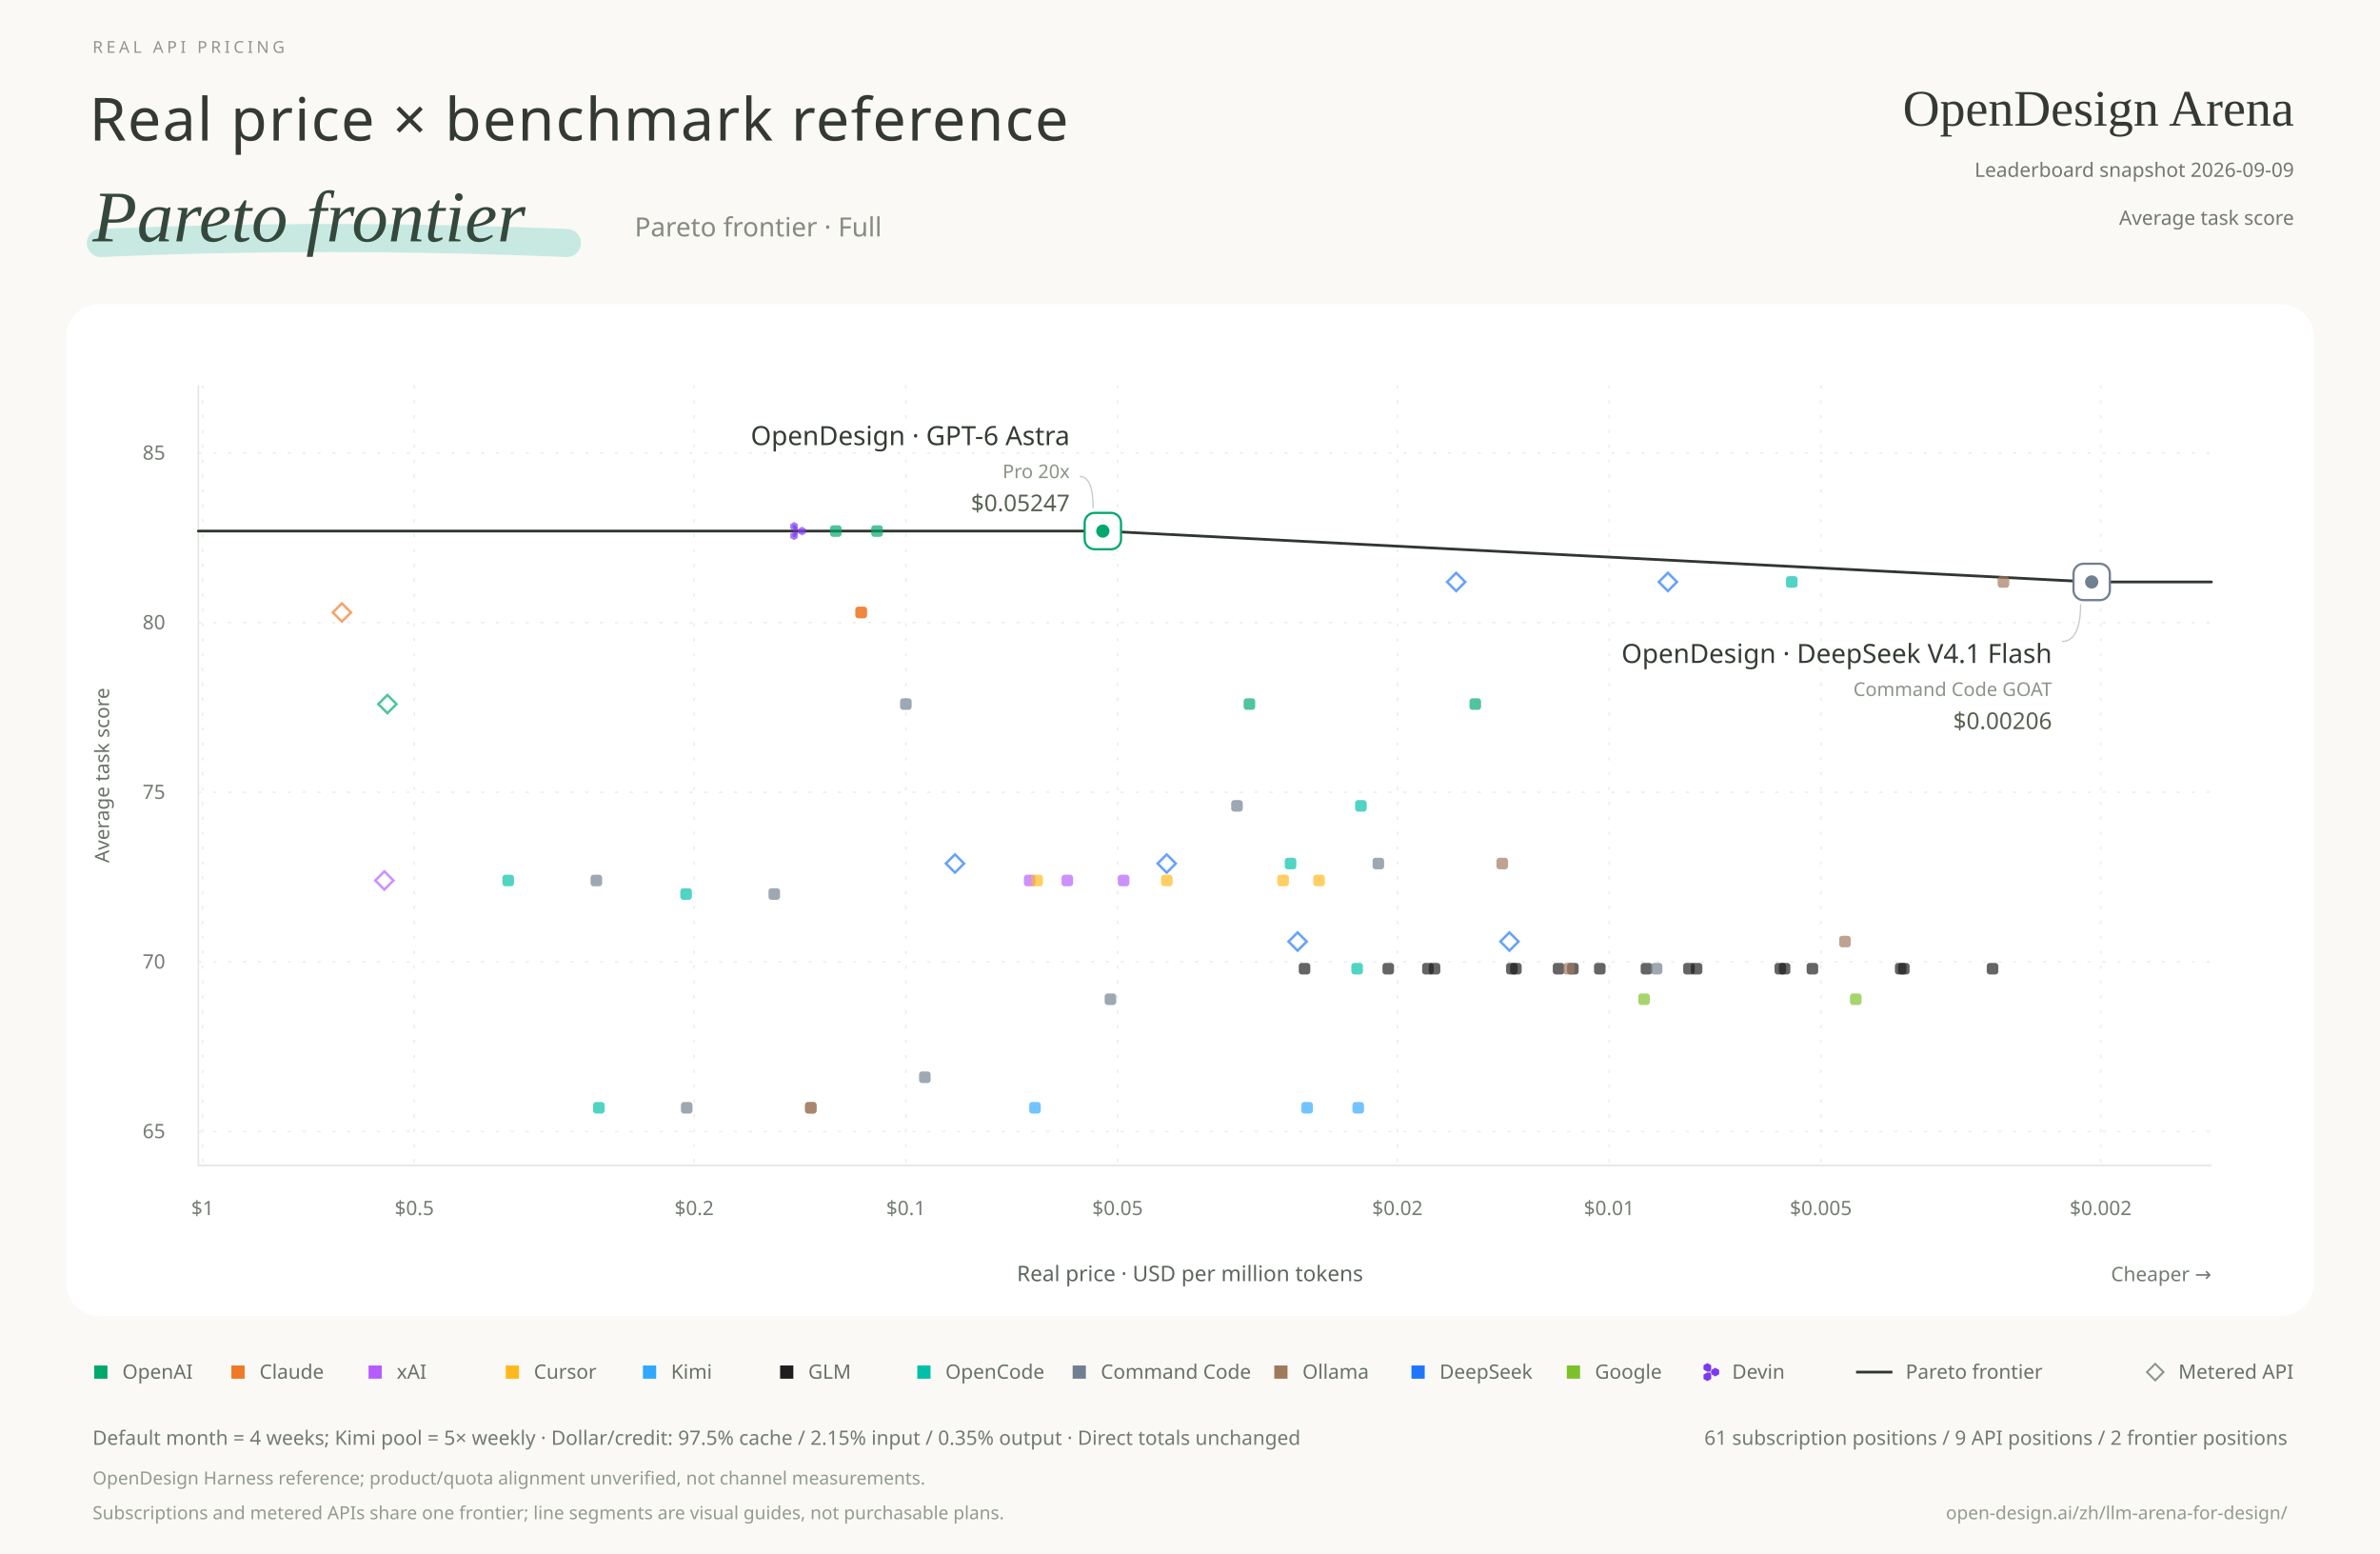
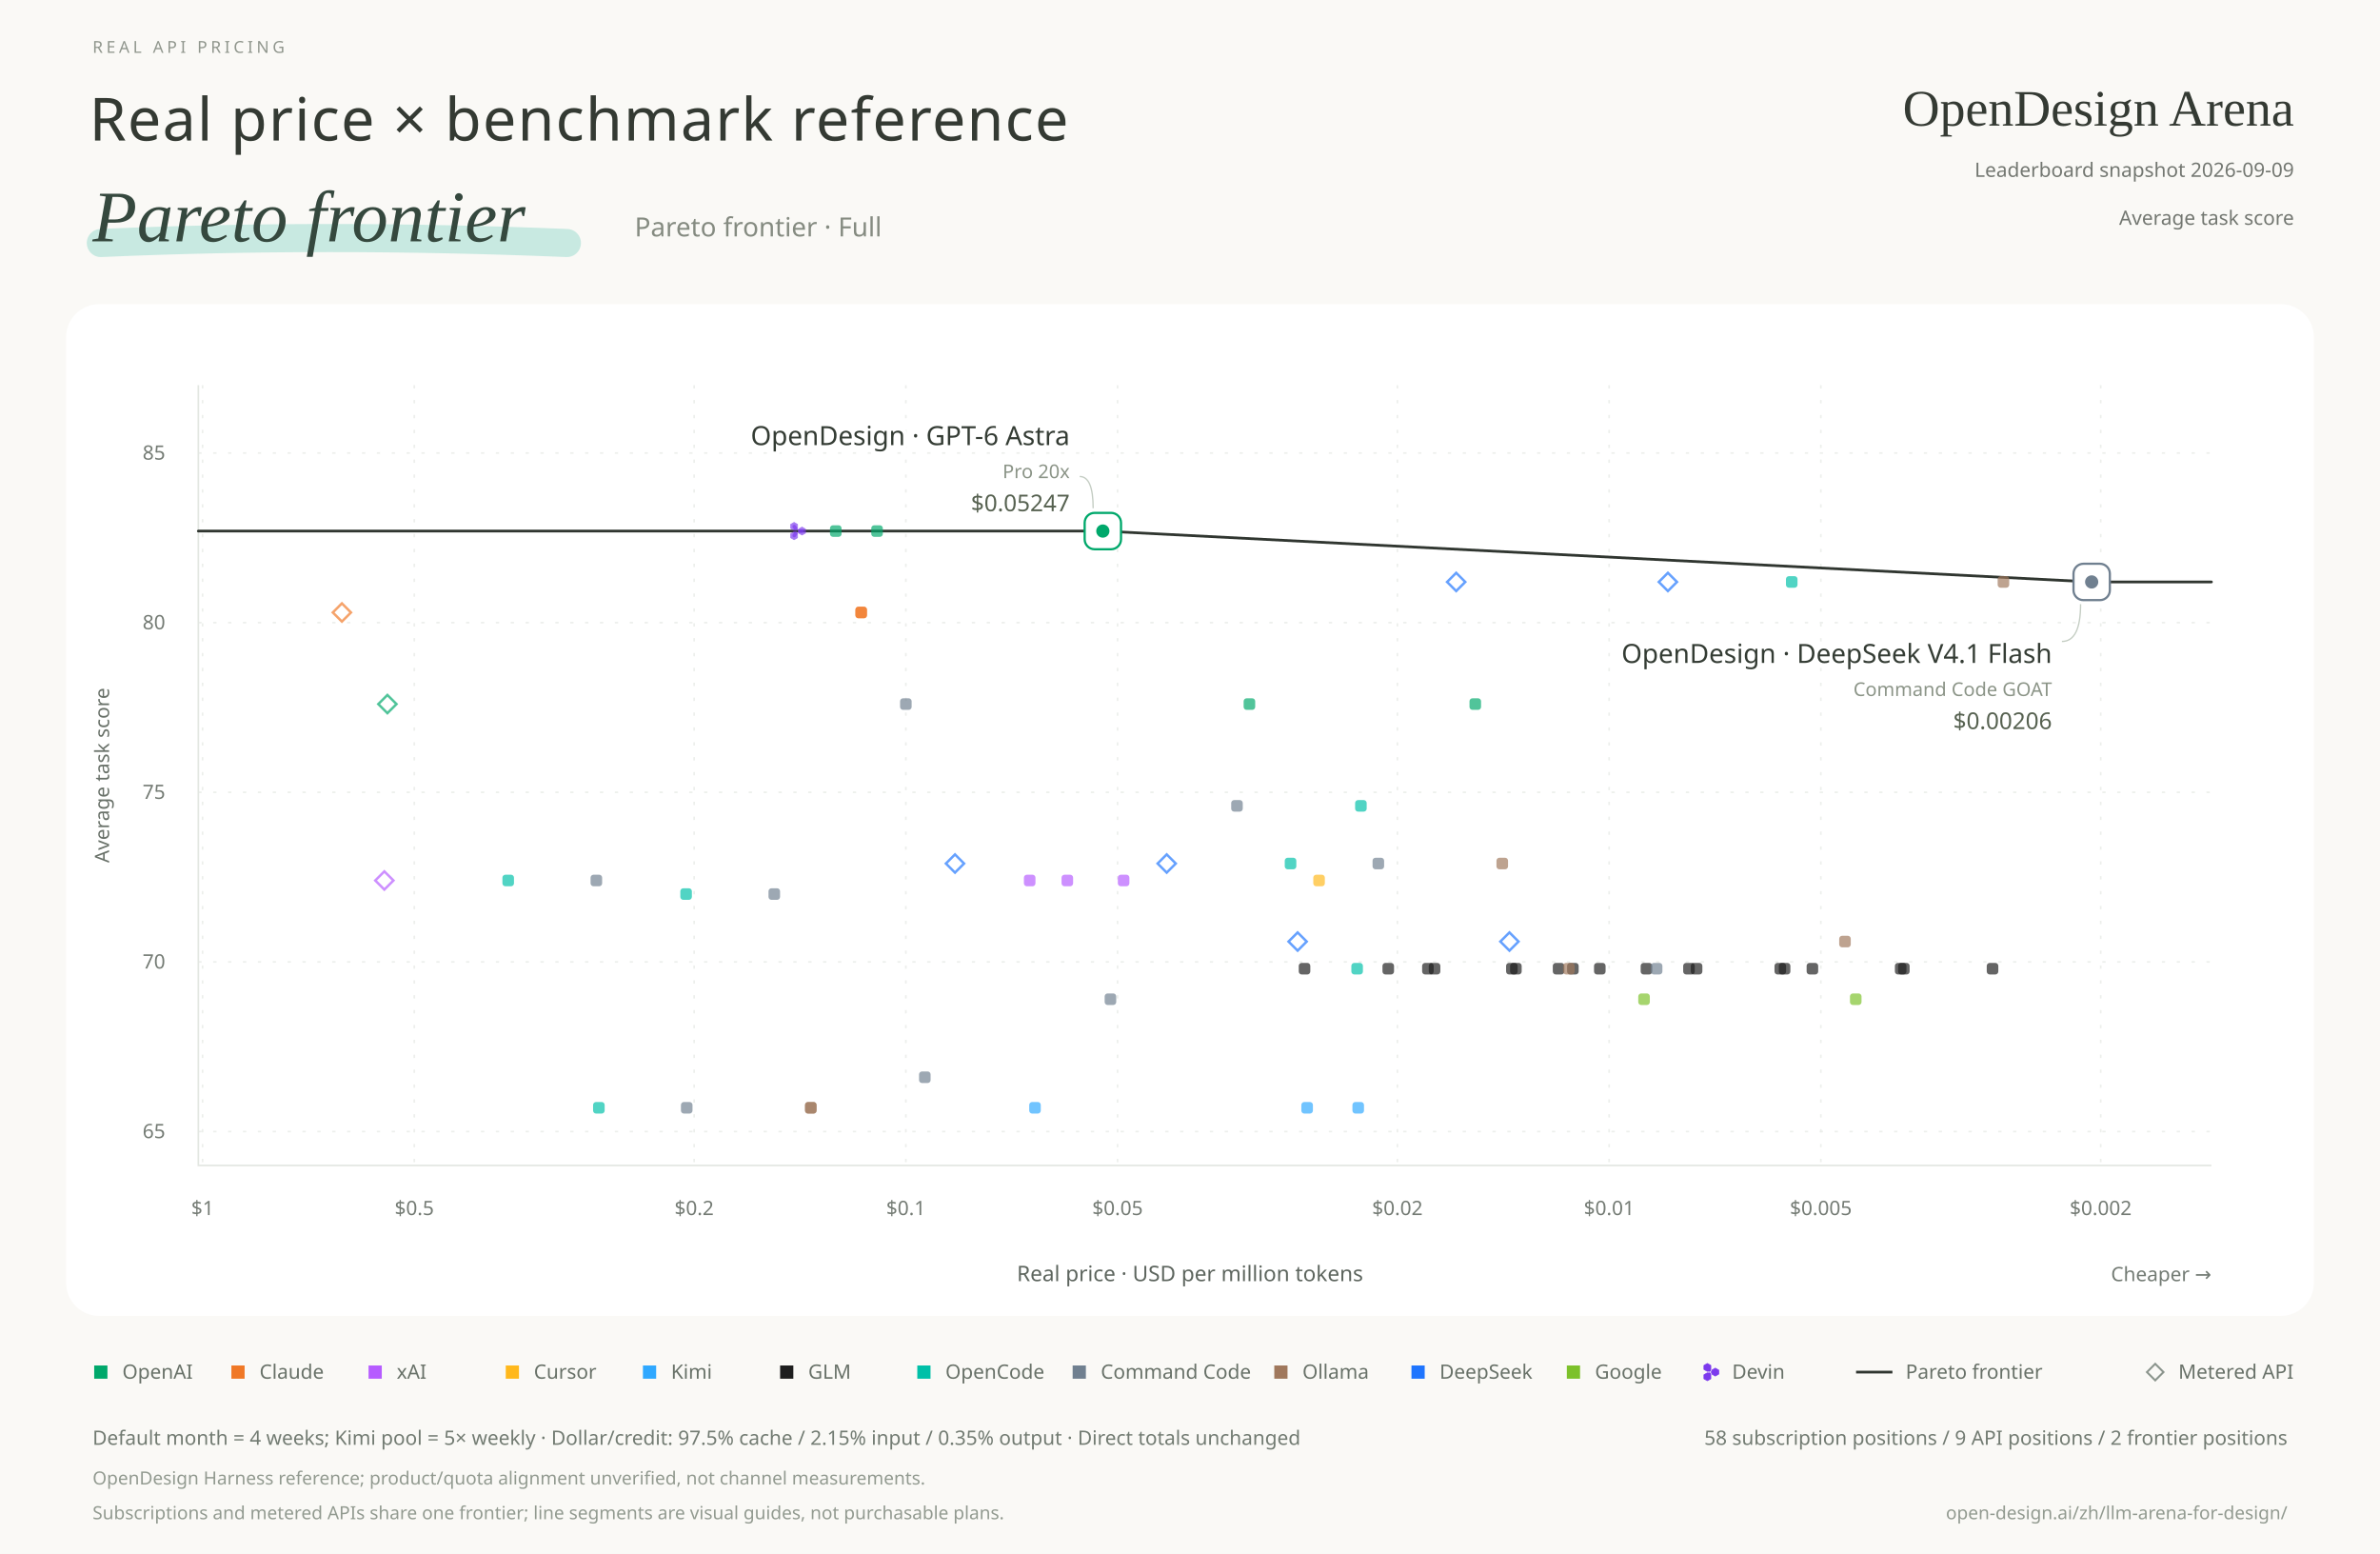
<svg xmlns="http://www.w3.org/2000/svg" width="1440" height="940" viewBox="0 0 1440 940" role="img" aria-labelledby="title desc">
  <style>text{font-family:"Microsoft YaHei","Segoe UI",sans-serif} .serif{font-family:"Times New Roman",serif} .number{font-family:"Segoe UI",sans-serif;font-variant-numeric:tabular-nums} .label-name{paint-order:stroke;stroke:#fff;stroke-width:5px;stroke-linejoin:round} .point:hover{opacity:1}</style>
  <rect width="1440" height="940" fill="#FAF9F6" />
  <text x="56.000" y="32.000" font-size="10" fill="#90968D" text-anchor="start" font-weight="400" letter-spacing="2.1">REAL API PRICING</text>
  <text x="54.000" y="85.000" font-size="36" fill="#343A33" text-anchor="start" font-weight="300" letter-spacing=".8">Real price × benchmark reference</text>
  <path d="M61 147 Q197 141 343 147" stroke="#9FDDD0" stroke-width="17" stroke-linecap="round" opacity=".55" fill="none" />
  <text x="56.000" y="146.000" font-size="44" fill="#35483E" text-anchor="start" font-weight="400" class="serif" font-style="italic">Pareto frontier</text>
  <text x="384.000" y="143.000" font-size="16" fill="#858B81" text-anchor="start" font-weight="300">Pareto frontier · Full</text>
  <text x="1388.000" y="76.000" font-size="31" fill="#343A33" text-anchor="end" font-weight="400" class="serif">OpenDesign Arena</text>
  <text x="1388.000" y="107.000" font-size="12" fill="#737771" text-anchor="end" font-weight="400">Leaderboard snapshot  2026-09-09</text>
  <text x="1388.000" y="136.000" font-size="12" fill="#737771" text-anchor="end" font-weight="400">Average task score</text>
  <rect x="40" y="184" width="1360" height="612" rx="20" fill="#FFFFFF" />
  <path d="M1271.014 233V705" stroke="#E8EBE7" stroke-dasharray="2 7" opacity=".8" />
  <text x="1271.014" y="735.000" font-size="12" fill="#747B74" text-anchor="middle" font-weight="400" class="number">$0.002</text>
  <path d="M1101.686 233V705" stroke="#E8EBE7" stroke-dasharray="2 7" opacity=".8" />
  <text x="1101.686" y="735.000" font-size="12" fill="#747B74" text-anchor="middle" font-weight="400" class="number">$0.005</text>
  <path d="M973.594 233V705" stroke="#E8EBE7" stroke-dasharray="2 7" opacity=".8" />
  <text x="973.594" y="735.000" font-size="12" fill="#747B74" text-anchor="middle" font-weight="400" class="number">$0.01</text>
  <path d="M845.502 233V705" stroke="#E8EBE7" stroke-dasharray="2 7" opacity=".8" />
  <text x="845.502" y="735.000" font-size="12" fill="#747B74" text-anchor="middle" font-weight="400" class="number">$0.02</text>
  <path d="M676.173 233V705" stroke="#E8EBE7" stroke-dasharray="2 7" opacity=".8" />
  <text x="676.173" y="735.000" font-size="12" fill="#747B74" text-anchor="middle" font-weight="400" class="number">$0.05</text>
  <path d="M548.081 233V705" stroke="#E8EBE7" stroke-dasharray="2 7" opacity=".8" />
  <text x="548.081" y="735.000" font-size="12" fill="#747B74" text-anchor="middle" font-weight="400" class="number">$0.1</text>
  <path d="M419.990 233V705" stroke="#E8EBE7" stroke-dasharray="2 7" opacity=".8" />
  <text x="419.990" y="735.000" font-size="12" fill="#747B74" text-anchor="middle" font-weight="400" class="number">$0.2</text>
  <path d="M250.661 233V705" stroke="#E8EBE7" stroke-dasharray="2 7" opacity=".8" />
  <text x="250.661" y="735.000" font-size="12" fill="#747B74" text-anchor="middle" font-weight="400" class="number">$0.5</text>
  <path d="M122.569 233V705" stroke="#E8EBE7" stroke-dasharray="2 7" opacity=".8" />
  <text x="122.569" y="735.000" font-size="12" fill="#747B74" text-anchor="middle" font-weight="400" class="number">$1</text>
  <path d="M120 684.478H1338" stroke="#E8EBE7" stroke-dasharray="2 7" opacity=".8" />
  <text x="100.000" y="688.478" font-size="12" fill="#747B74" text-anchor="end" font-weight="400" class="number">65</text>
  <path d="M120 581.870H1338" stroke="#E8EBE7" stroke-dasharray="2 7" opacity=".8" />
  <text x="100.000" y="585.870" font-size="12" fill="#747B74" text-anchor="end" font-weight="400" class="number">70</text>
  <path d="M120 479.261H1338" stroke="#E8EBE7" stroke-dasharray="2 7" opacity=".8" />
  <text x="100.000" y="483.261" font-size="12" fill="#747B74" text-anchor="end" font-weight="400" class="number">75</text>
  <path d="M120 376.652H1338" stroke="#E8EBE7" stroke-dasharray="2 7" opacity=".8" />
  <text x="100.000" y="380.652" font-size="12" fill="#747B74" text-anchor="end" font-weight="400" class="number">80</text>
  <path d="M120 274.043H1338" stroke="#E8EBE7" stroke-dasharray="2 7" opacity=".8" />
  <text x="100.000" y="278.043" font-size="12" fill="#747B74" text-anchor="end" font-weight="400" class="number">85</text>
  <path d="M120 233V705H1338" fill="none" stroke="#E3E7E2" />
  <text x="66.000" y="469.000" font-size="12" fill="#697169" text-anchor="middle" font-weight="400" transform="rotate(-90 66 469.0)">Average task score</text>
  <text x="720.000" y="775.000" font-size="13" fill="#5D655E" text-anchor="middle" font-weight="400">Real price · USD per million tokens</text>
  <text x="1338.000" y="775.000" font-size="12" fill="#737B74" text-anchor="end" font-weight="400">Cheaper →</text>
  <path id="frontier" d="M120.000,321.243 L667.263,321.243 L1265.552,352.026 L1338.000,352.026" fill="none" stroke="#303630" stroke-width="1.65" stroke-linecap="round" stroke-linejoin="round" />
  <g class="point" data-billing="subscription" data-frontier="false" data-price="0.03247" data-score="77.6" data-x="755.952" data-y="425.904" transform="translate(755.952 425.904)">
    <rect x="-3.5" y="-3.5" width="7" height="7" rx="1.8" fill="#00A86B" opacity=".68" />
  </g>
  <g class="point" data-billing="subscription" data-frontier="false" data-price="0.0155" data-score="77.6" data-x="892.605" data-y="425.904" transform="translate(892.605 425.904)">
    <rect x="-3.5" y="-3.5" width="7" height="7" rx="1.8" fill="#00A86B" opacity=".68" />
  </g>
  <g class="point" data-billing="subscription" data-frontier="false" data-price="0.12579" data-score="82.7" data-x="505.681" data-y="321.243" transform="translate(505.681 321.243)">
    <rect x="-3.5" y="-3.5" width="7" height="7" rx="1.8" fill="#00A86B" opacity=".68" />
  </g>
  <g class="point" data-billing="subscription" data-frontier="true" data-price="0.05247" data-score="82.7" data-x="667.263" data-y="321.243" transform="translate(667.263 321.243)">
    <rect x="-11" y="-11" width="22" height="22" rx="6" fill="#FFF" stroke="#00A86B" stroke-width="1.35" />
    <circle r="4" fill="#00A86B" />
  </g>
  <g class="point" data-billing="subscription" data-frontier="false" data-price="0.14265" data-score="82.7" data-x="482.437" data-y="321.243" transform="translate(482.437 321.243)">
    <path d="M0.11,-1.63 L-1.97,-0.43 L-4.05,-1.63 L-4.05,-4.03 L-1.97,-5.23 L0.11,-4.03Z M0.11,4.03 L-1.97,5.23 L-4.05,4.03 L-4.05,1.63 L-1.97,0.43 L0.11,1.63Z M4.91,1.20 L2.83,2.40 L0.75,1.20 L0.75,-1.20 L2.83,-2.40 L4.91,-1.20Z" fill="#7C3AED" opacity="0.68" stroke="#7C3AED" stroke-width="0.43" stroke-linejoin="round" />
    <path d="M-0.89,-1.27 L-1.87,-2.69 M-0.89,1.27 L-1.87,2.69 M1.27,0.00 L2.69,0.00" stroke="#7C3AED" stroke-width="2.16" stroke-linecap="round" opacity="0.68" fill="none" />
  </g>
  <g class="point" data-billing="subscription" data-frontier="false" data-price="0.00892" data-score="68.9" data-x="994.714" data-y="604.443" transform="translate(994.714 604.443)">
    <rect x="-3.5" y="-3.5" width="7" height="7" rx="1.8" fill="#7CC12A" opacity=".68" />
  </g>
  <g class="point" data-billing="subscription" data-frontier="false" data-price="0.00446" data-score="68.9" data-x="1122.806" data-y="604.443" transform="translate(1122.806 604.443)">
    <rect x="-3.5" y="-3.5" width="7" height="7" rx="1.8" fill="#7CC12A" opacity=".68" />
  </g>
  <g class="point" data-billing="subscription" data-frontier="false" data-price="0.11574" data-score="80.3" data-x="521.068" data-y="370.496" transform="translate(521.068 370.496)">
    <rect x="-3.5" y="-3.5" width="7" height="7" rx="1.8" fill="#F07826" opacity=".68" />
  </g>
  <g class="point" data-billing="subscription" data-frontier="false" data-price="0.05894" data-score="72.4" data-x="645.775" data-y="532.617" transform="translate(645.775 532.617)">
    <rect x="-3.5" y="-3.5" width="7" height="7" rx="1.8" fill="#B65CFF" opacity=".68" />
  </g>
  <g class="point" data-billing="subscription" data-frontier="false" data-price="0.04902" data-score="72.4" data-x="679.831" data-y="532.617" transform="translate(679.831 532.617)">
    <rect x="-3.5" y="-3.5" width="7" height="7" rx="1.8" fill="#B65CFF" opacity=".68" />
  </g>
  <g class="point" data-billing="subscription" data-frontier="false" data-price="0.06667" data-score="72.4" data-x="623.001" data-y="532.617" transform="translate(623.001 532.617)">
    <rect x="-3.5" y="-3.5" width="7" height="7" rx="1.8" fill="#B65CFF" opacity=".68" />
  </g>
-   <g class="point" data-billing="subscription" data-frontier="false" data-price="0.02585" data-score="72.4" data-x="798.087" data-y="532.617" transform="translate(798.087 532.617)">
-     <rect x="-3.5" y="-3.5" width="7" height="7" rx="1.8" fill="#FFB81C" opacity=".68" />
-   </g>
-   <g class="point" data-billing="subscription" data-frontier="false" data-price="0.06506" data-score="72.4" data-x="627.519" data-y="532.617" transform="translate(627.519 532.617)">
-     <rect x="-3.5" y="-3.5" width="7" height="7" rx="1.8" fill="#FFB81C" opacity=".68" />
-   </g>
-   <g class="point" data-billing="subscription" data-frontier="false" data-price="0.04255" data-score="72.4" data-x="705.989" data-y="532.617" transform="translate(705.989 532.617)">
-     <rect x="-3.5" y="-3.5" width="7" height="7" rx="1.8" fill="#FFB81C" opacity=".68" />
-   </g>
-   <g class="point" data-billing="subscription" data-frontier="false" data-price="0.02908" data-score="72.4" data-x="776.329" data-y="532.617" transform="translate(776.329 532.617)">
-     <rect x="-3.5" y="-3.5" width="7" height="7" rx="1.8" fill="#FFB81C" opacity=".68" />
-   </g>
  <g class="point" data-billing="subscription" data-frontier="false" data-price="0.02688" data-score="65.7" data-x="790.866" data-y="670.113" transform="translate(790.866 670.113)">
    <rect x="-3.5" y="-3.5" width="7" height="7" rx="1.8" fill="#2FA8FF" opacity=".68" />
  </g>
  <g class="point" data-billing="subscription" data-frontier="false" data-price="0.06552" data-score="65.7" data-x="626.217" data-y="670.113" transform="translate(626.217 670.113)">
    <rect x="-3.5" y="-3.5" width="7" height="7" rx="1.8" fill="#2FA8FF" opacity=".68" />
  </g>
  <g class="point" data-billing="subscription" data-frontier="false" data-price="0.02274" data-score="65.7" data-x="821.775" data-y="670.113" transform="translate(821.775 670.113)">
    <rect x="-3.5" y="-3.5" width="7" height="7" rx="1.8" fill="#2FA8FF" opacity=".68" />
  </g>
  <g class="point" data-billing="subscription" data-frontier="false" data-price="0.02711" data-score="69.8" data-x="789.292" data-y="585.974" transform="translate(789.292 585.974)">
    <rect x="-3.5" y="-3.5" width="7" height="7" rx="1.8" fill="#1E1E1E" opacity=".68" />
  </g>
  <g class="point" data-billing="subscription" data-frontier="false" data-price="0.0181" data-score="69.8" data-x="863.948" data-y="585.974" transform="translate(863.948 585.974)">
    <rect x="-3.5" y="-3.5" width="7" height="7" rx="1.8" fill="#1E1E1E" opacity=".68" />
  </g>
  <g class="point" data-billing="subscription" data-frontier="false" data-price="0.01357" data-score="69.8" data-x="917.179" data-y="585.974" transform="translate(917.179 585.974)">
    <rect x="-3.5" y="-3.5" width="7" height="7" rx="1.8" fill="#1E1E1E" opacity=".68" />
  </g>
  <g class="point" data-billing="subscription" data-frontier="false" data-price="0.01126" data-score="69.8" data-x="951.663" data-y="585.974" transform="translate(951.663 585.974)">
    <rect x="-3.5" y="-3.5" width="7" height="7" rx="1.8" fill="#1E1E1E" opacity=".68" />
  </g>
  <g class="point" data-billing="subscription" data-frontier="false" data-price="0.00751" data-score="69.8" data-x="1026.510" data-y="585.974" transform="translate(1026.510 585.974)">
    <rect x="-3.5" y="-3.5" width="7" height="7" rx="1.8" fill="#1E1E1E" opacity=".68" />
  </g>
  <g class="point" data-billing="subscription" data-frontier="false" data-price="0.00563" data-score="69.8" data-x="1079.755" data-y="585.974" transform="translate(1079.755 585.974)">
    <rect x="-3.5" y="-3.5" width="7" height="7" rx="1.8" fill="#1E1E1E" opacity=".68" />
  </g>
  <g class="point" data-billing="subscription" data-frontier="false" data-price="0.02061" data-score="69.8" data-x="839.950" data-y="585.974" transform="translate(839.950 585.974)">
    <rect x="-3.5" y="-3.5" width="7" height="7" rx="1.8" fill="#1E1E1E" opacity=".68" />
  </g>
  <g class="point" data-billing="subscription" data-frontier="false" data-price="0.01375" data-score="69.8" data-x="914.744" data-y="585.974" transform="translate(914.744 585.974)">
    <rect x="-3.5" y="-3.5" width="7" height="7" rx="1.8" fill="#1E1E1E" opacity=".68" />
  </g>
  <g class="point" data-billing="subscription" data-frontier="false" data-price="0.01031" data-score="69.8" data-x="967.952" data-y="585.974" transform="translate(967.952 585.974)">
    <rect x="-3.5" y="-3.5" width="7" height="7" rx="1.8" fill="#1E1E1E" opacity=".68" />
  </g>
  <g class="point" data-billing="subscription" data-frontier="false" data-price="0.00571" data-score="69.8" data-x="1077.148" data-y="585.974" transform="translate(1077.148 585.974)">
    <rect x="-3.5" y="-3.5" width="7" height="7" rx="1.8" fill="#1E1E1E" opacity=".68" />
  </g>
  <g class="point" data-billing="subscription" data-frontier="false" data-price="0.00381" data-score="69.8" data-x="1151.915" data-y="585.974" transform="translate(1151.915 585.974)">
    <rect x="-3.5" y="-3.5" width="7" height="7" rx="1.8" fill="#1E1E1E" opacity=".68" />
  </g>
  <g class="point" data-billing="subscription" data-frontier="false" data-price="0.00285" data-score="69.8" data-x="1205.564" data-y="585.974" transform="translate(1205.564 585.974)">
    <rect x="-3.5" y="-3.5" width="7" height="7" rx="1.8" fill="#1E1E1E" opacity=".68" />
  </g>
  <g class="point" data-billing="subscription" data-frontier="false" data-price="0.01771" data-score="69.8" data-x="867.974" data-y="585.974" transform="translate(867.974 585.974)">
    <rect x="-3.5" y="-3.5" width="7" height="7" rx="1.8" fill="#1E1E1E" opacity=".68" />
  </g>
  <g class="point" data-billing="subscription" data-frontier="false" data-price="0.0118" data-score="69.8" data-x="943.007" data-y="585.974" transform="translate(943.007 585.974)">
    <rect x="-3.5" y="-3.5" width="7" height="7" rx="1.8" fill="#1E1E1E" opacity=".68" />
  </g>
  <g class="point" data-billing="subscription" data-frontier="false" data-price="0.00885" data-score="69.8" data-x="996.170" data-y="585.974" transform="translate(996.170 585.974)">
    <rect x="-3.5" y="-3.5" width="7" height="7" rx="1.8" fill="#1E1E1E" opacity=".68" />
  </g>
  <g class="point" data-billing="subscription" data-frontier="false" data-price="0.0077" data-score="69.8" data-x="1021.893" data-y="585.974" transform="translate(1021.893 585.974)">
    <rect x="-3.5" y="-3.5" width="7" height="7" rx="1.8" fill="#1E1E1E" opacity=".68" />
  </g>
  <g class="point" data-billing="subscription" data-frontier="false" data-price="0.00514" data-score="69.8" data-x="1096.582" data-y="585.974" transform="translate(1096.582 585.974)">
    <rect x="-3.5" y="-3.5" width="7" height="7" rx="1.8" fill="#1E1E1E" opacity=".68" />
  </g>
  <g class="point" data-billing="subscription" data-frontier="false" data-price="0.00385" data-score="69.8" data-x="1149.985" data-y="585.974" transform="translate(1149.985 585.974)">
    <rect x="-3.5" y="-3.5" width="7" height="7" rx="1.8" fill="#1E1E1E" opacity=".68" />
  </g>
  <g class="point" data-billing="subscription" data-frontier="false" data-price="0.36765" data-score="72.4" data-x="307.482" data-y="532.617" transform="translate(307.482 532.617)">
    <rect x="-3.5" y="-3.5" width="7" height="7" rx="1.8" fill="#00C0A8" opacity=".68" />
  </g>
  <g class="point" data-billing="subscription" data-frontier="false" data-price="0.02282" data-score="69.8" data-x="821.126" data-y="585.974" transform="translate(821.126 585.974)">
    <rect x="-3.5" y="-3.5" width="7" height="7" rx="1.8" fill="#00C0A8" opacity=".68" />
  </g>
  <g class="point" data-billing="subscription" data-frontier="false" data-price="0.27322" data-score="65.7" data-x="362.340" data-y="670.113" transform="translate(362.340 670.113)">
    <rect x="-3.5" y="-3.5" width="7" height="7" rx="1.8" fill="#00C0A8" opacity=".68" />
  </g>
  <g class="point" data-billing="subscription" data-frontier="false" data-price="0.20534" data-score="72" data-x="415.120" data-y="540.826" transform="translate(415.120 540.826)">
    <rect x="-3.5" y="-3.5" width="7" height="7" rx="1.8" fill="#00C0A8" opacity=".68" />
  </g>
  <g class="point" data-billing="subscription" data-frontier="false" data-price="0.0055" data-score="81.2" data-x="1084.073" data-y="352.026" transform="translate(1084.073 352.026)">
    <rect x="-3.5" y="-3.5" width="7" height="7" rx="1.8" fill="#00C0A8" opacity=".68" />
  </g>
  <g class="point" data-billing="subscription" data-frontier="false" data-price="0.02838" data-score="72.9" data-x="780.831" data-y="522.357" transform="translate(780.831 522.357)">
    <rect x="-3.5" y="-3.5" width="7" height="7" rx="1.8" fill="#00C0A8" opacity=".68" />
  </g>
  <g class="point" data-billing="subscription" data-frontier="false" data-price="0.02254" data-score="74.6" data-x="823.407" data-y="487.470" transform="translate(823.407 487.470)">
    <rect x="-3.5" y="-3.5" width="7" height="7" rx="1.8" fill="#00C0A8" opacity=".68" />
  </g>
  <g class="point" data-billing="subscription" data-frontier="false" data-price="0.1" data-score="77.6" data-x="548.081" data-y="425.904" transform="translate(548.081 425.904)">
    <rect x="-3.5" y="-3.5" width="7" height="7" rx="1.8" fill="#708090" opacity=".68" />
  </g>
  <g class="point" data-billing="subscription" data-frontier="true" data-price="0.00206" data-score="81.2" data-x="1265.552" data-y="352.026" transform="translate(1265.552 352.026)">
    <rect x="-11" y="-11" width="22" height="22" rx="6" fill="#FFF" stroke="#708090" stroke-width="1.35" />
    <circle r="4" fill="#708090" />
  </g>
  <g class="point" data-billing="subscription" data-frontier="false" data-price="0.00856" data-score="69.8" data-x="1002.327" data-y="585.974" transform="translate(1002.327 585.974)">
    <rect x="-3.5" y="-3.5" width="7" height="7" rx="1.8" fill="#708090" opacity=".68" />
  </g>
  <g class="point" data-billing="subscription" data-frontier="false" data-price="0.05118" data-score="68.9" data-x="671.863" data-y="604.443" transform="translate(671.863 604.443)">
    <rect x="-3.5" y="-3.5" width="7" height="7" rx="1.8" fill="#708090" opacity=".68" />
  </g>
  <g class="point" data-billing="subscription" data-frontier="false" data-price="0.02129" data-score="72.9" data-x="833.951" data-y="522.357" transform="translate(833.951 522.357)">
    <rect x="-3.5" y="-3.5" width="7" height="7" rx="1.8" fill="#708090" opacity=".68" />
  </g>
  <g class="point" data-billing="subscription" data-frontier="false" data-price="0.15385" data-score="72" data-x="468.469" data-y="540.826" transform="translate(468.469 540.826)">
    <rect x="-3.5" y="-3.5" width="7" height="7" rx="1.8" fill="#708090" opacity=".68" />
  </g>
  <g class="point" data-billing="subscription" data-frontier="false" data-price="0.03382" data-score="74.6" data-x="748.424" data-y="487.470" transform="translate(748.424 487.470)">
    <rect x="-3.5" y="-3.5" width="7" height="7" rx="1.8" fill="#708090" opacity=".68" />
  </g>
  <g class="point" data-billing="subscription" data-frontier="false" data-price="0.09398" data-score="66.6" data-x="559.555" data-y="651.643" transform="translate(559.555 651.643)">
    <rect x="-3.5" y="-3.5" width="7" height="7" rx="1.8" fill="#708090" opacity=".68" />
  </g>
  <g class="point" data-billing="subscription" data-frontier="false" data-price="0.20492" data-score="65.7" data-x="415.498" data-y="670.113" transform="translate(415.498 670.113)">
    <rect x="-3.5" y="-3.5" width="7" height="7" rx="1.8" fill="#708090" opacity=".68" />
  </g>
  <g class="point" data-billing="subscription" data-frontier="false" data-price="0.27548" data-score="72.4" data-x="360.818" data-y="532.617" transform="translate(360.818 532.617)">
    <rect x="-3.5" y="-3.5" width="7" height="7" rx="1.8" fill="#708090" opacity=".68" />
  </g>
  <g class="point" data-billing="subscription" data-frontier="false" data-price="0.00275" data-score="81.2" data-x="1212.164" data-y="352.026" transform="translate(1212.164 352.026)">
    <rect x="-3.5" y="-3.5" width="7" height="7" rx="1.8" fill="#A0785C" opacity=".68" />
  </g>
  <g class="point" data-billing="subscription" data-frontier="false" data-price="0.00462" data-score="70.6" data-x="1116.293" data-y="569.557" transform="translate(1116.293 569.557)">
    <rect x="-3.5" y="-3.5" width="7" height="7" rx="1.8" fill="#A0785C" opacity=".68" />
  </g>
  <g class="point" data-billing="subscription" data-frontier="false" data-price="0.01419" data-score="72.9" data-x="908.923" data-y="522.357" transform="translate(908.923 522.357)">
    <rect x="-3.5" y="-3.5" width="7" height="7" rx="1.8" fill="#A0785C" opacity=".68" />
  </g>
  <g class="point" data-billing="subscription" data-frontier="false" data-price="0.01141" data-score="69.8" data-x="949.218" data-y="585.974" transform="translate(949.218 585.974)">
    <rect x="-3.5" y="-3.5" width="7" height="7" rx="1.8" fill="#A0785C" opacity=".68" />
  </g>
  <g class="point" data-billing="subscription" data-frontier="false" data-price="0.13652" data-score="65.7" data-x="490.554" data-y="670.113" transform="translate(490.554 670.113)">
    <rect x="-3.5" y="-3.5" width="7" height="7" rx="1.8" fill="#A0785C" opacity=".68" />
  </g>
  <g class="point" data-billing="subscription" data-frontier="false" data-price="0.1365" data-score="65.7" data-x="490.581" data-y="670.113" transform="translate(490.581 670.113)">
    <rect x="-3.5" y="-3.5" width="7" height="7" rx="1.8" fill="#A0785C" opacity=".68" />
  </g>
  <g class="point" data-billing="subscription" data-frontier="false" data-price="0.11575" data-score="80.3" data-x="521.052" data-y="370.496" transform="translate(521.052 370.496)">
    <rect x="-3.5" y="-3.5" width="7" height="7" rx="1.8" fill="#F07826" opacity=".68" />
  </g>
  <g class="point" data-billing="subscription" data-frontier="false" data-price="0.10989" data-score="82.7" data-x="530.653" data-y="321.243" transform="translate(530.653 321.243)">
    <rect x="-3.5" y="-3.5" width="7" height="7" rx="1.8" fill="#00A86B" opacity=".68" />
+   </g>
+   <g class="point" data-billing="subscription" data-frontier="false" data-price="0.02585" data-score="72.4" data-x="798.087" data-y="532.617" transform="translate(798.087 532.617)">
+     <rect x="-3.5" y="-3.5" width="7" height="7" rx="1.8" fill="#FFB81C" opacity=".68" />
  </g>
  <g class="point" data-billing="metered" data-frontier="false" data-price="0.00825" data-score="81.2" data-x="1009.144" data-y="352.026" transform="translate(1009.144 352.026)">
    <path d="M0 -5.5L5.5 0 0 5.5 -5.5 0Z" fill="white" stroke="#1F75FE" stroke-width="1.5" opacity=".68" />
  </g>
  <g class="point" data-billing="metered" data-frontier="false" data-price="0.0165" data-score="81.2" data-x="881.052" data-y="352.026" transform="translate(881.052 352.026)">
    <path d="M0 -5.5L5.5 0 0 5.5 -5.5 0Z" fill="white" stroke="#1F75FE" stroke-width="1.5" opacity=".68" />
  </g>
  <g class="point" data-billing="metered" data-frontier="false" data-price="0.01386" data-score="70.6" data-x="913.272" data-y="569.557" transform="translate(913.272 569.557)">
    <path d="M0 -5.5L5.5 0 0 5.5 -5.5 0Z" fill="white" stroke="#1F75FE" stroke-width="1.5" opacity=".68" />
  </g>
  <g class="point" data-billing="metered" data-frontier="false" data-price="0.02773" data-score="70.6" data-x="785.113" data-y="569.557" transform="translate(785.113 569.557)">
    <path d="M0 -5.5L5.5 0 0 5.5 -5.5 0Z" fill="white" stroke="#1F75FE" stroke-width="1.5" opacity=".68" />
  </g>
  <g class="point" data-billing="metered" data-frontier="false" data-price="0.04257" data-score="72.9" data-x="705.902" data-y="522.357" transform="translate(705.902 522.357)">
    <path d="M0 -5.5L5.5 0 0 5.5 -5.5 0Z" fill="white" stroke="#1F75FE" stroke-width="1.5" opacity=".68" />
  </g>
  <g class="point" data-billing="metered" data-frontier="false" data-price="0.08514" data-score="72.9" data-x="577.810" data-y="522.357" transform="translate(577.810 522.357)">
    <path d="M0 -5.5L5.5 0 0 5.5 -5.5 0Z" fill="white" stroke="#1F75FE" stroke-width="1.5" opacity=".68" />
  </g>
  <g class="point" data-billing="metered" data-frontier="false" data-price="0.546" data-score="77.6" data-x="234.397" data-y="425.904" transform="translate(234.397 425.904)">
    <path d="M0 -5.5L5.5 0 0 5.5 -5.5 0Z" fill="white" stroke="#00A86B" stroke-width="1.5" opacity=".68" />
  </g>
  <g class="point" data-billing="metered" data-frontier="false" data-price="0.5515" data-score="72.4" data-x="232.545" data-y="532.617" transform="translate(232.545 532.617)">
    <path d="M0 -5.5L5.5 0 0 5.5 -5.5 0Z" fill="white" stroke="#B65CFF" stroke-width="1.5" opacity=".68" />
  </g>
  <g class="point" data-billing="metered" data-frontier="false" data-price="0.63375" data-score="80.3" data-x="206.856" data-y="370.496" transform="translate(206.856 370.496)">
    <path d="M0 -5.5L5.5 0 0 5.5 -5.5 0Z" fill="white" stroke="#F07826" stroke-width="1.5" opacity=".68" />
  </g>
  <g class="front-label" data-model="gpt-6-astra">
    <path d="M661.404,307.435Q661.404,288.243 653.263,288.243" stroke="#C4CDC3" stroke-width=".8" fill="none" />
    <text x="647.263" y="269.243" font-size="16" fill="#343C34" text-anchor="end" font-weight="400" class="label-name">OpenDesign · GPT-6 Astra</text>
    <text x="647.263" y="289.243" font-size="11.5" fill="#8B9487" text-anchor="end" font-weight="400">Pro 20x</text>
    <text x="647.263" y="309.243" font-size="14" fill="#566150" text-anchor="end" font-weight="400" class="number">$0.05247</text>
  </g>
  <g class="front-label" data-model="deepseek-v4.1-flash">
    <path d="M1258.843,365.442Q1258.843,388.026 1247.552,388.026" stroke="#C4CDC3" stroke-width=".8" fill="none" />
    <text x="1241.552" y="401.026" font-size="16" fill="#343C34" text-anchor="end" font-weight="400" class="label-name">OpenDesign · DeepSeek V4.1 Flash</text>
    <text x="1241.552" y="421.026" font-size="11.5" fill="#8B9487" text-anchor="end" font-weight="400">Command Code GOAT</text>
    <text x="1241.552" y="441.026" font-size="14" fill="#566150" text-anchor="end" font-weight="400" class="number">$0.00206</text>
  </g>
  <rect x="57" y="826" width="8" height="8" fill="#00A86B" />
  <text x="74.000" y="834.000" font-size="12" fill="#687168" text-anchor="start" font-weight="400">OpenAI</text>
  <rect x="140" y="826" width="8" height="8" fill="#F07826" />
  <text x="157.000" y="834.000" font-size="12" fill="#687168" text-anchor="start" font-weight="400">Claude</text>
  <rect x="223" y="826" width="8" height="8" fill="#B65CFF" />
  <text x="240.000" y="834.000" font-size="12" fill="#687168" text-anchor="start" font-weight="400">xAI</text>
  <rect x="306" y="826" width="8" height="8" fill="#FFB81C" />
  <text x="323.000" y="834.000" font-size="12" fill="#687168" text-anchor="start" font-weight="400">Cursor</text>
  <rect x="389" y="826" width="8" height="8" fill="#2FA8FF" />
  <text x="406.000" y="834.000" font-size="12" fill="#687168" text-anchor="start" font-weight="400">Kimi</text>
  <rect x="472" y="826" width="8" height="8" fill="#1E1E1E" />
  <text x="489.000" y="834.000" font-size="12" fill="#687168" text-anchor="start" font-weight="400">GLM</text>
  <rect x="555" y="826" width="8" height="8" fill="#00C0A8" />
  <text x="572.000" y="834.000" font-size="12" fill="#687168" text-anchor="start" font-weight="400">OpenCode</text>
  <rect x="649" y="826" width="8" height="8" fill="#708090" />
  <text x="666.000" y="834.000" font-size="12" fill="#687168" text-anchor="start" font-weight="400">Command Code</text>
  <rect x="771" y="826" width="8" height="8" fill="#A0785C" />
  <text x="788.000" y="834.000" font-size="12" fill="#687168" text-anchor="start" font-weight="400">Ollama</text>
  <rect x="854" y="826" width="8" height="8" fill="#1F75FE" />
  <text x="871.000" y="834.000" font-size="12" fill="#687168" text-anchor="start" font-weight="400">DeepSeek</text>
  <rect x="948" y="826" width="8" height="8" fill="#7CC12A" />
  <text x="965.000" y="834.000" font-size="12" fill="#687168" text-anchor="start" font-weight="400">Google</text>
  <path d="M1035.11,828.37 L1033.03,829.57 L1030.95,828.37 L1030.95,825.97 L1033.03,824.77 L1035.11,825.97Z M1035.11,834.03 L1033.03,835.23 L1030.95,834.03 L1030.95,831.63 L1033.03,830.43 L1035.11,831.63Z M1039.91,831.20 L1037.83,832.40 L1035.75,831.20 L1035.75,828.80 L1037.83,827.60 L1039.91,828.80Z" fill="#7C3AED" opacity="1.0" stroke="#7C3AED" stroke-width="0.43" stroke-linejoin="round" />
  <path d="M1034.11,828.73 L1033.13,827.31 M1034.11,831.27 L1033.13,832.69 M1036.27,830.00 L1037.69,830.00" stroke="#7C3AED" stroke-width="2.16" stroke-linecap="round" opacity="1.0" fill="none" />
  <text x="1048.000" y="834.000" font-size="12" fill="#687168" text-anchor="start" font-weight="400">Devin</text>
  <path d="M1123 830h22" stroke="#303630" stroke-width="1.65" />
  <text x="1153.000" y="834.000" font-size="12" fill="#687168" text-anchor="start" font-weight="400">Pareto frontier</text>
  <path d="M1304 825l5 5-5 5-5-5Z" fill="none" stroke="#8B958D" stroke-width="1.2" />
  <text x="1318.000" y="834.000" font-size="12" fill="#687168" text-anchor="start" font-weight="400">Metered API</text>
  <text x="56.000" y="874.000" font-size="12" fill="#727B72" text-anchor="start" font-weight="400">Default month = 4 weeks; Kimi pool = 5× weekly · Dollar/credit: 97.5% cache / 2.15% input / 0.35% output · Direct totals unchanged</text>
-   <text x="1384.000" y="874.000" font-size="12" fill="#727B72" text-anchor="end" font-weight="400">61 subscription positions / 9 API positions / 2 frontier positions</text>
+   <text x="1384.000" y="874.000" font-size="12" fill="#727B72" text-anchor="end" font-weight="400">58 subscription positions / 9 API positions / 2 frontier positions</text>
  <text x="56.000" y="898.000" font-size="11" fill="#929A90" text-anchor="start" font-weight="400">OpenDesign Harness reference; product/quota alignment unverified, not channel measurements.</text>
  <text x="56.000" y="919.000" font-size="11" fill="#929A90" text-anchor="start" font-weight="400">Subscriptions and metered APIs share one frontier; line segments are visual guides, not purchasable plans.</text>
  <text x="1384.000" y="919.000" font-size="11" fill="#929A90" text-anchor="end" font-weight="400">open-design.ai/zh/llm-arena-for-design/</text>
</svg>
